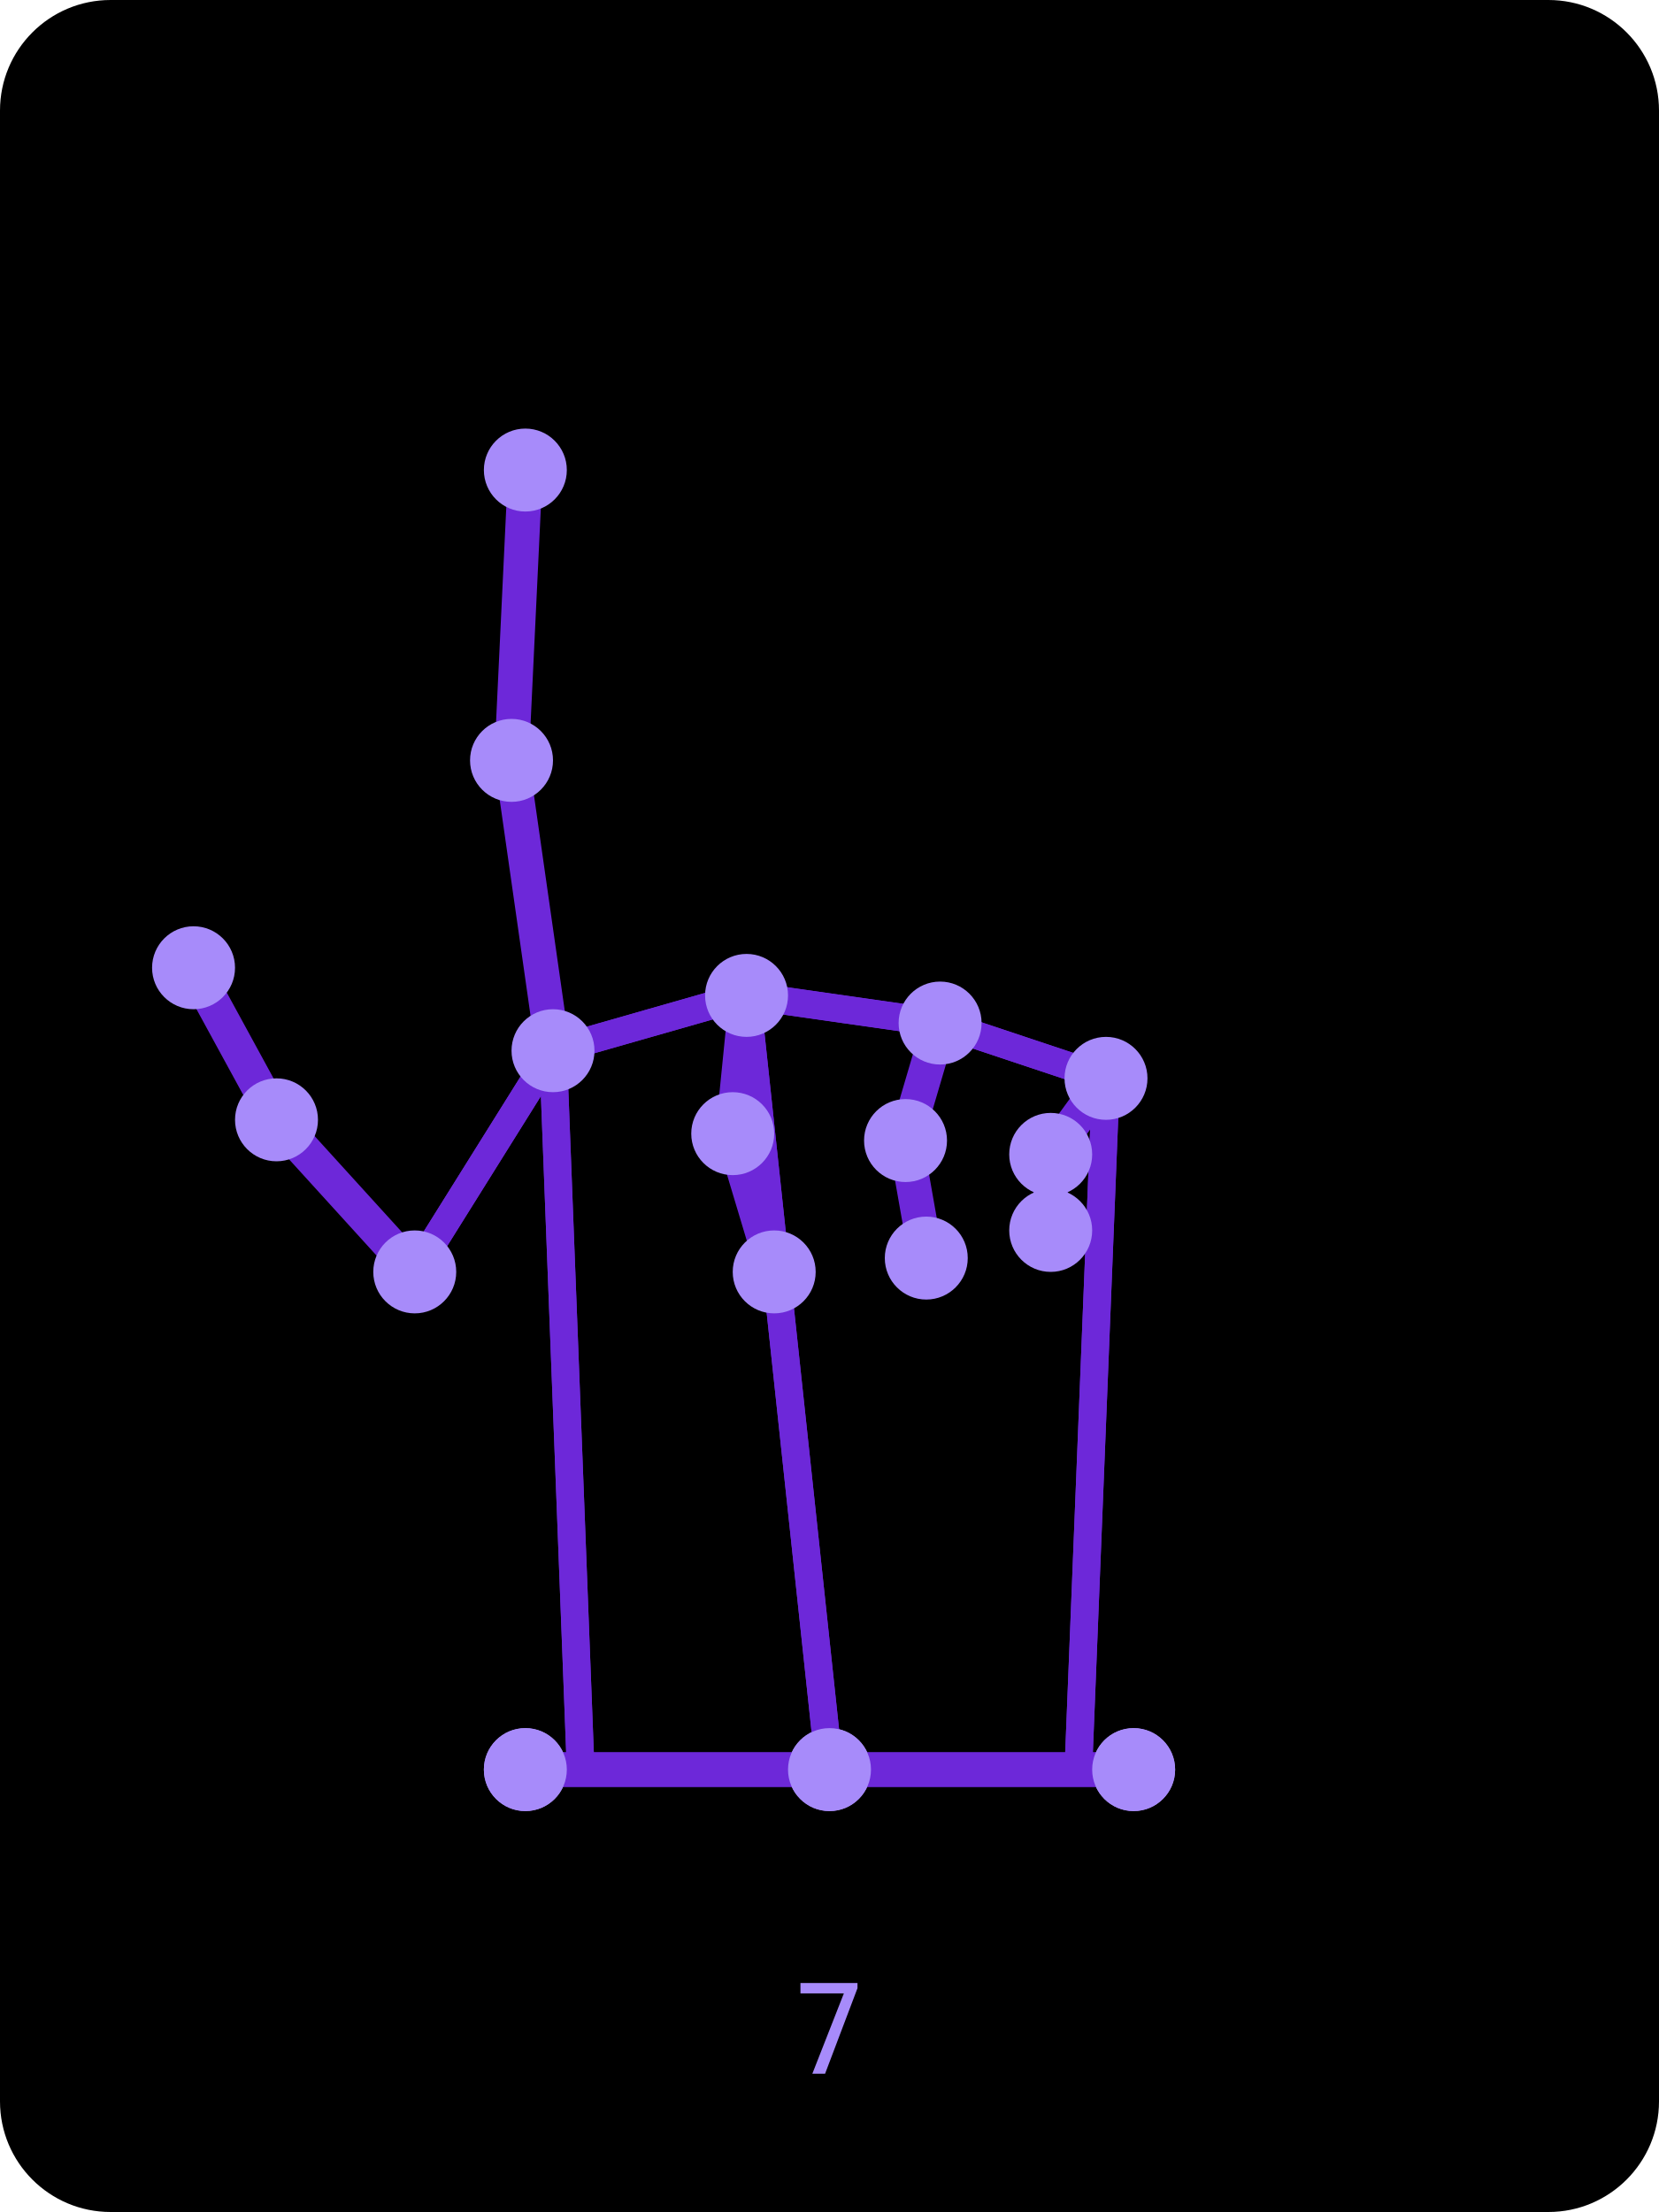
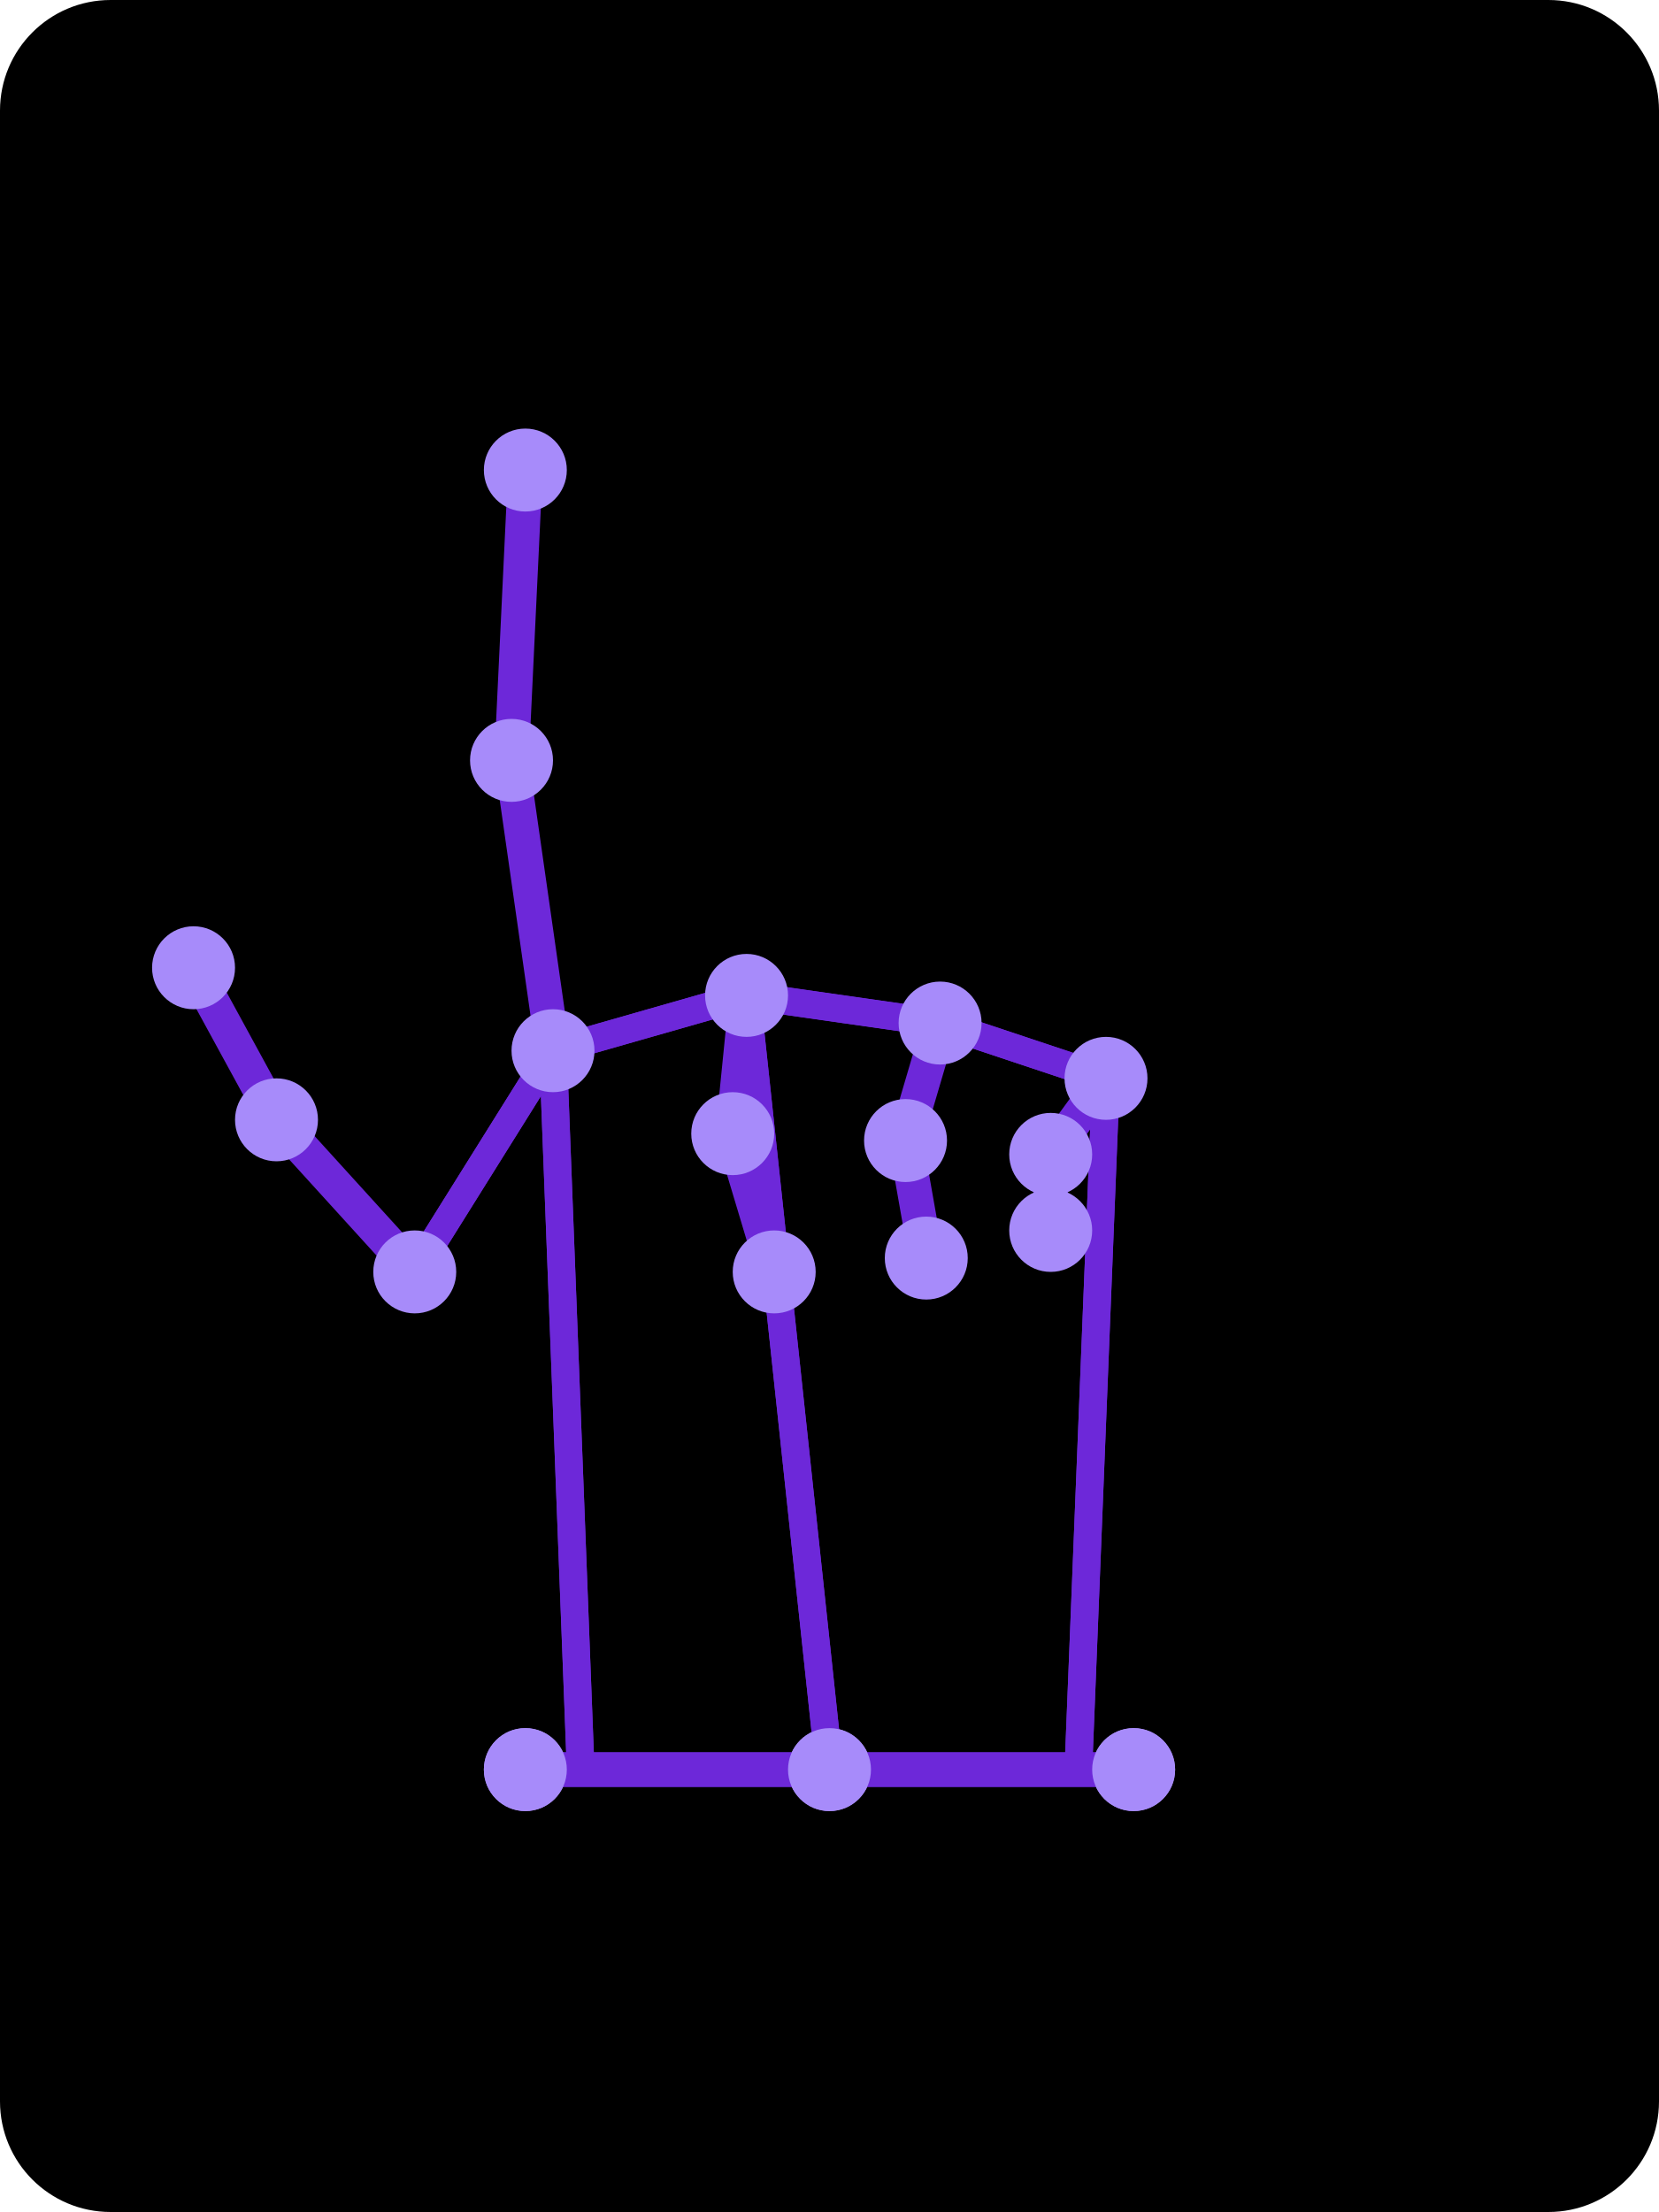
<svg xmlns="http://www.w3.org/2000/svg" viewBox="0 0 120 160" width="120" height="160">
  <rect width="120" height="160" fill="#000000" rx="8" />
  <polyline points="40,76 54,72 68,74 80,78" fill="none" stroke="#6D28D9" stroke-width="2" stroke-linecap="round" stroke-linejoin="round" />
  <line x1="30" y1="92" x2="40" y2="76" stroke="#6D28D9" stroke-width="2" stroke-linecap="round" />
  <line x1="40" y1="76" x2="42" y2="128" stroke="#6D28D9" stroke-width="2" stroke-linecap="round" />
  <line x1="54" y1="72" x2="60" y2="128" stroke="#6D28D9" stroke-width="2" stroke-linecap="round" />
  <line x1="80" y1="78" x2="78" y2="128" stroke="#6D28D9" stroke-width="2" stroke-linecap="round" />
  <line x1="38" y1="128" x2="82" y2="128" stroke="#6D28D9" stroke-width="2.5" stroke-linecap="round" />
  <circle cx="38" cy="128" r="3" fill="#A78BFA" />
  <circle cx="82" cy="128" r="3" fill="#A78BFA" />
  <circle cx="60" cy="128" r="3" fill="#A78BFA" />
  <polyline points="40,76 54,72 68,74 80,78" fill="none" stroke="#6D28D9" stroke-width="2" stroke-linecap="round" stroke-linejoin="round" />
  <line x1="30" y1="92" x2="40" y2="76" stroke="#6D28D9" stroke-width="2" stroke-linecap="round" />
  <line x1="40" y1="76" x2="42" y2="128" stroke="#6D28D9" stroke-width="2" stroke-linecap="round" />
  <line x1="54" y1="72" x2="60" y2="128" stroke="#6D28D9" stroke-width="2" stroke-linecap="round" />
  <line x1="80" y1="78" x2="78" y2="128" stroke="#6D28D9" stroke-width="2" stroke-linecap="round" />
  <line x1="38" y1="128" x2="82" y2="128" stroke="#6D28D9" stroke-width="2.5" stroke-linecap="round" />
  <circle cx="38" cy="128" r="3" fill="#A78BFA" />
  <circle cx="82" cy="128" r="3" fill="#A78BFA" />
  <circle cx="60" cy="128" r="3" fill="#A78BFA" />
  <polyline points="30,92 20.0,81.0 14,70" fill="none" stroke="#6D28D9" stroke-width="2.5" stroke-linecap="round" stroke-linejoin="round" />
  <circle cx="30.0" cy="92.0" r="3" fill="#A78BFA" />
  <circle cx="20.0" cy="81.0" r="3" fill="#A78BFA" />
  <circle cx="14.0" cy="70.0" r="3" fill="#A78BFA" />
  <polyline points="40,76 37.0,55.0 38,34" fill="none" stroke="#6D28D9" stroke-width="2.5" stroke-linecap="round" stroke-linejoin="round" />
  <circle cx="40.0" cy="76.0" r="3" fill="#A78BFA" />
  <circle cx="37.0" cy="55.0" r="3" fill="#A78BFA" />
  <circle cx="38.0" cy="34.0" r="3" fill="#A78BFA" />
  <polyline points="54,72 53.0,82.0 56,92" fill="none" stroke="#6D28D9" stroke-width="2.5" stroke-linecap="round" stroke-linejoin="round" />
  <circle cx="54.0" cy="72.0" r="3" fill="#A78BFA" />
  <circle cx="53.0" cy="82.0" r="3" fill="#A78BFA" />
  <circle cx="56.0" cy="92.0" r="3" fill="#A78BFA" />
  <polyline points="68,74 65.5,82.5 67,91" fill="none" stroke="#6D28D9" stroke-width="2.5" stroke-linecap="round" stroke-linejoin="round" />
  <circle cx="68.0" cy="74.0" r="3" fill="#A78BFA" />
  <circle cx="65.5" cy="82.5" r="3" fill="#A78BFA" />
  <circle cx="67.0" cy="91.0" r="3" fill="#A78BFA" />
  <polyline points="80,78 76.0,83.5 76,89" fill="none" stroke="#6D28D9" stroke-width="2.5" stroke-linecap="round" stroke-linejoin="round" />
  <circle cx="80.0" cy="78.0" r="3" fill="#A78BFA" />
  <circle cx="76.0" cy="83.5" r="3" fill="#A78BFA" />
  <circle cx="76.0" cy="89.0" r="3" fill="#A78BFA" />
-   <text x="60" y="150" text-anchor="middle" font-family="JetBrains Mono,monospace" font-size="9" fill="#A78BFA">7</text>
</svg>
